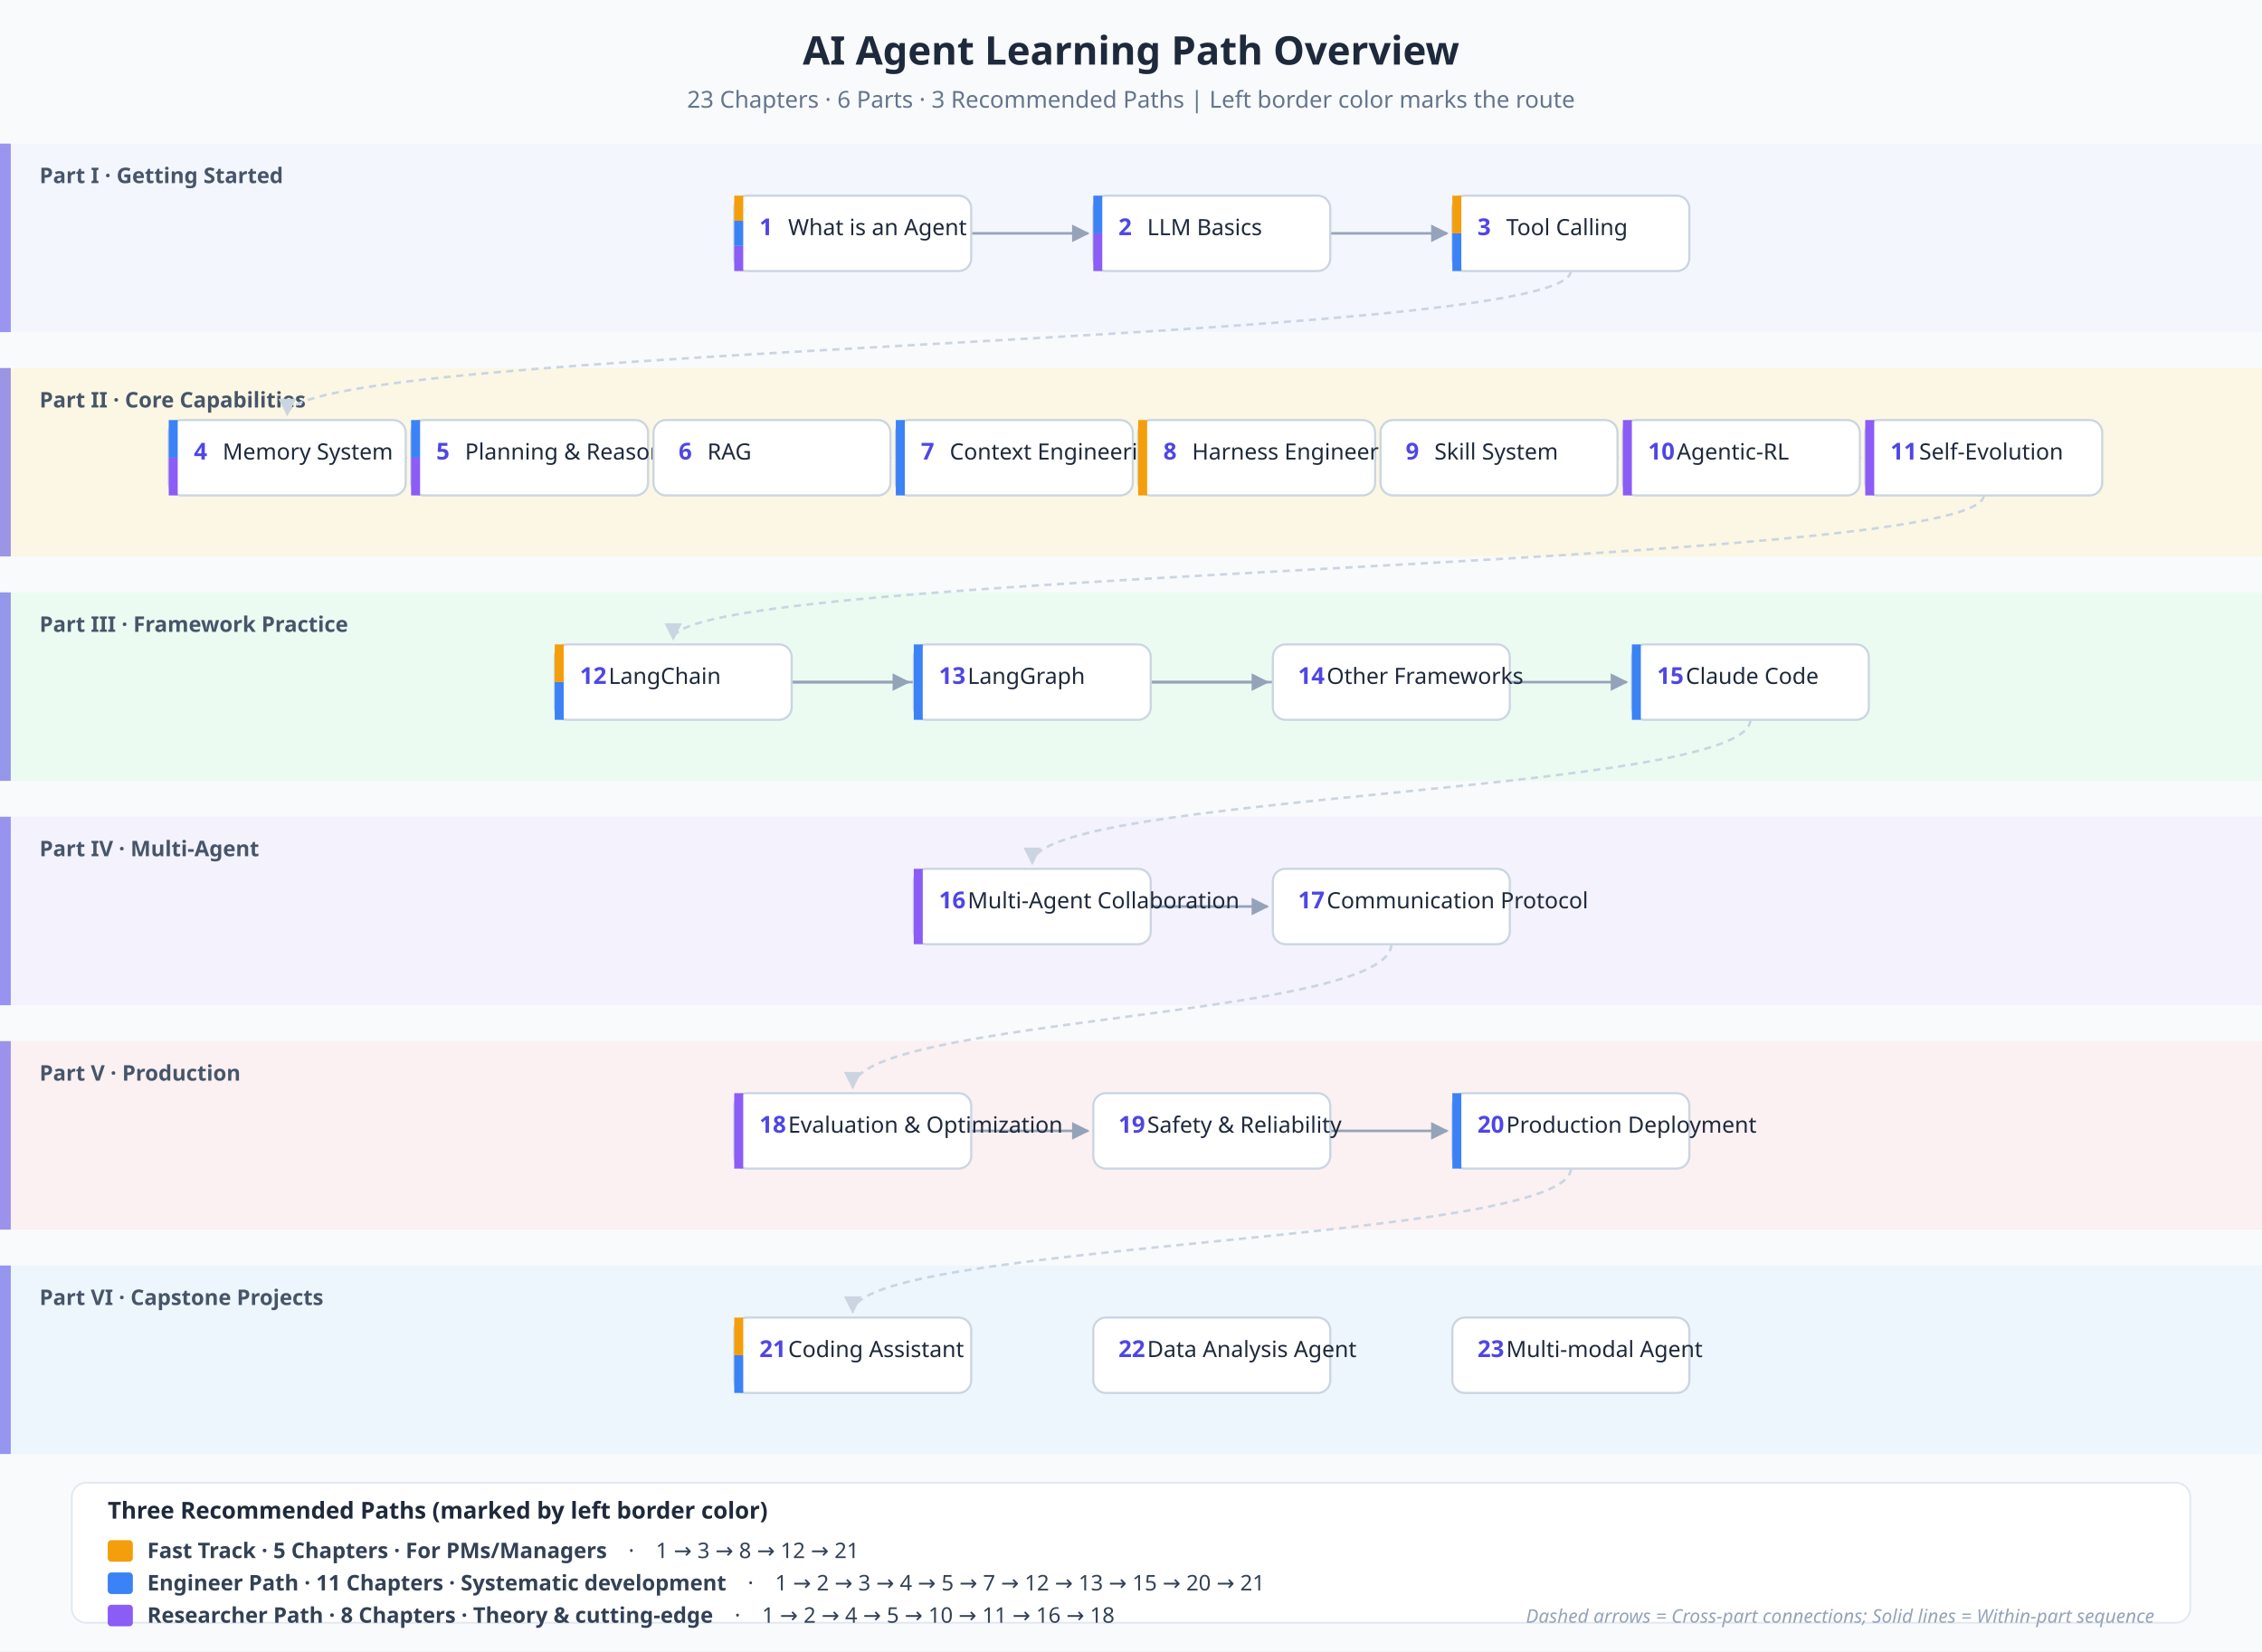
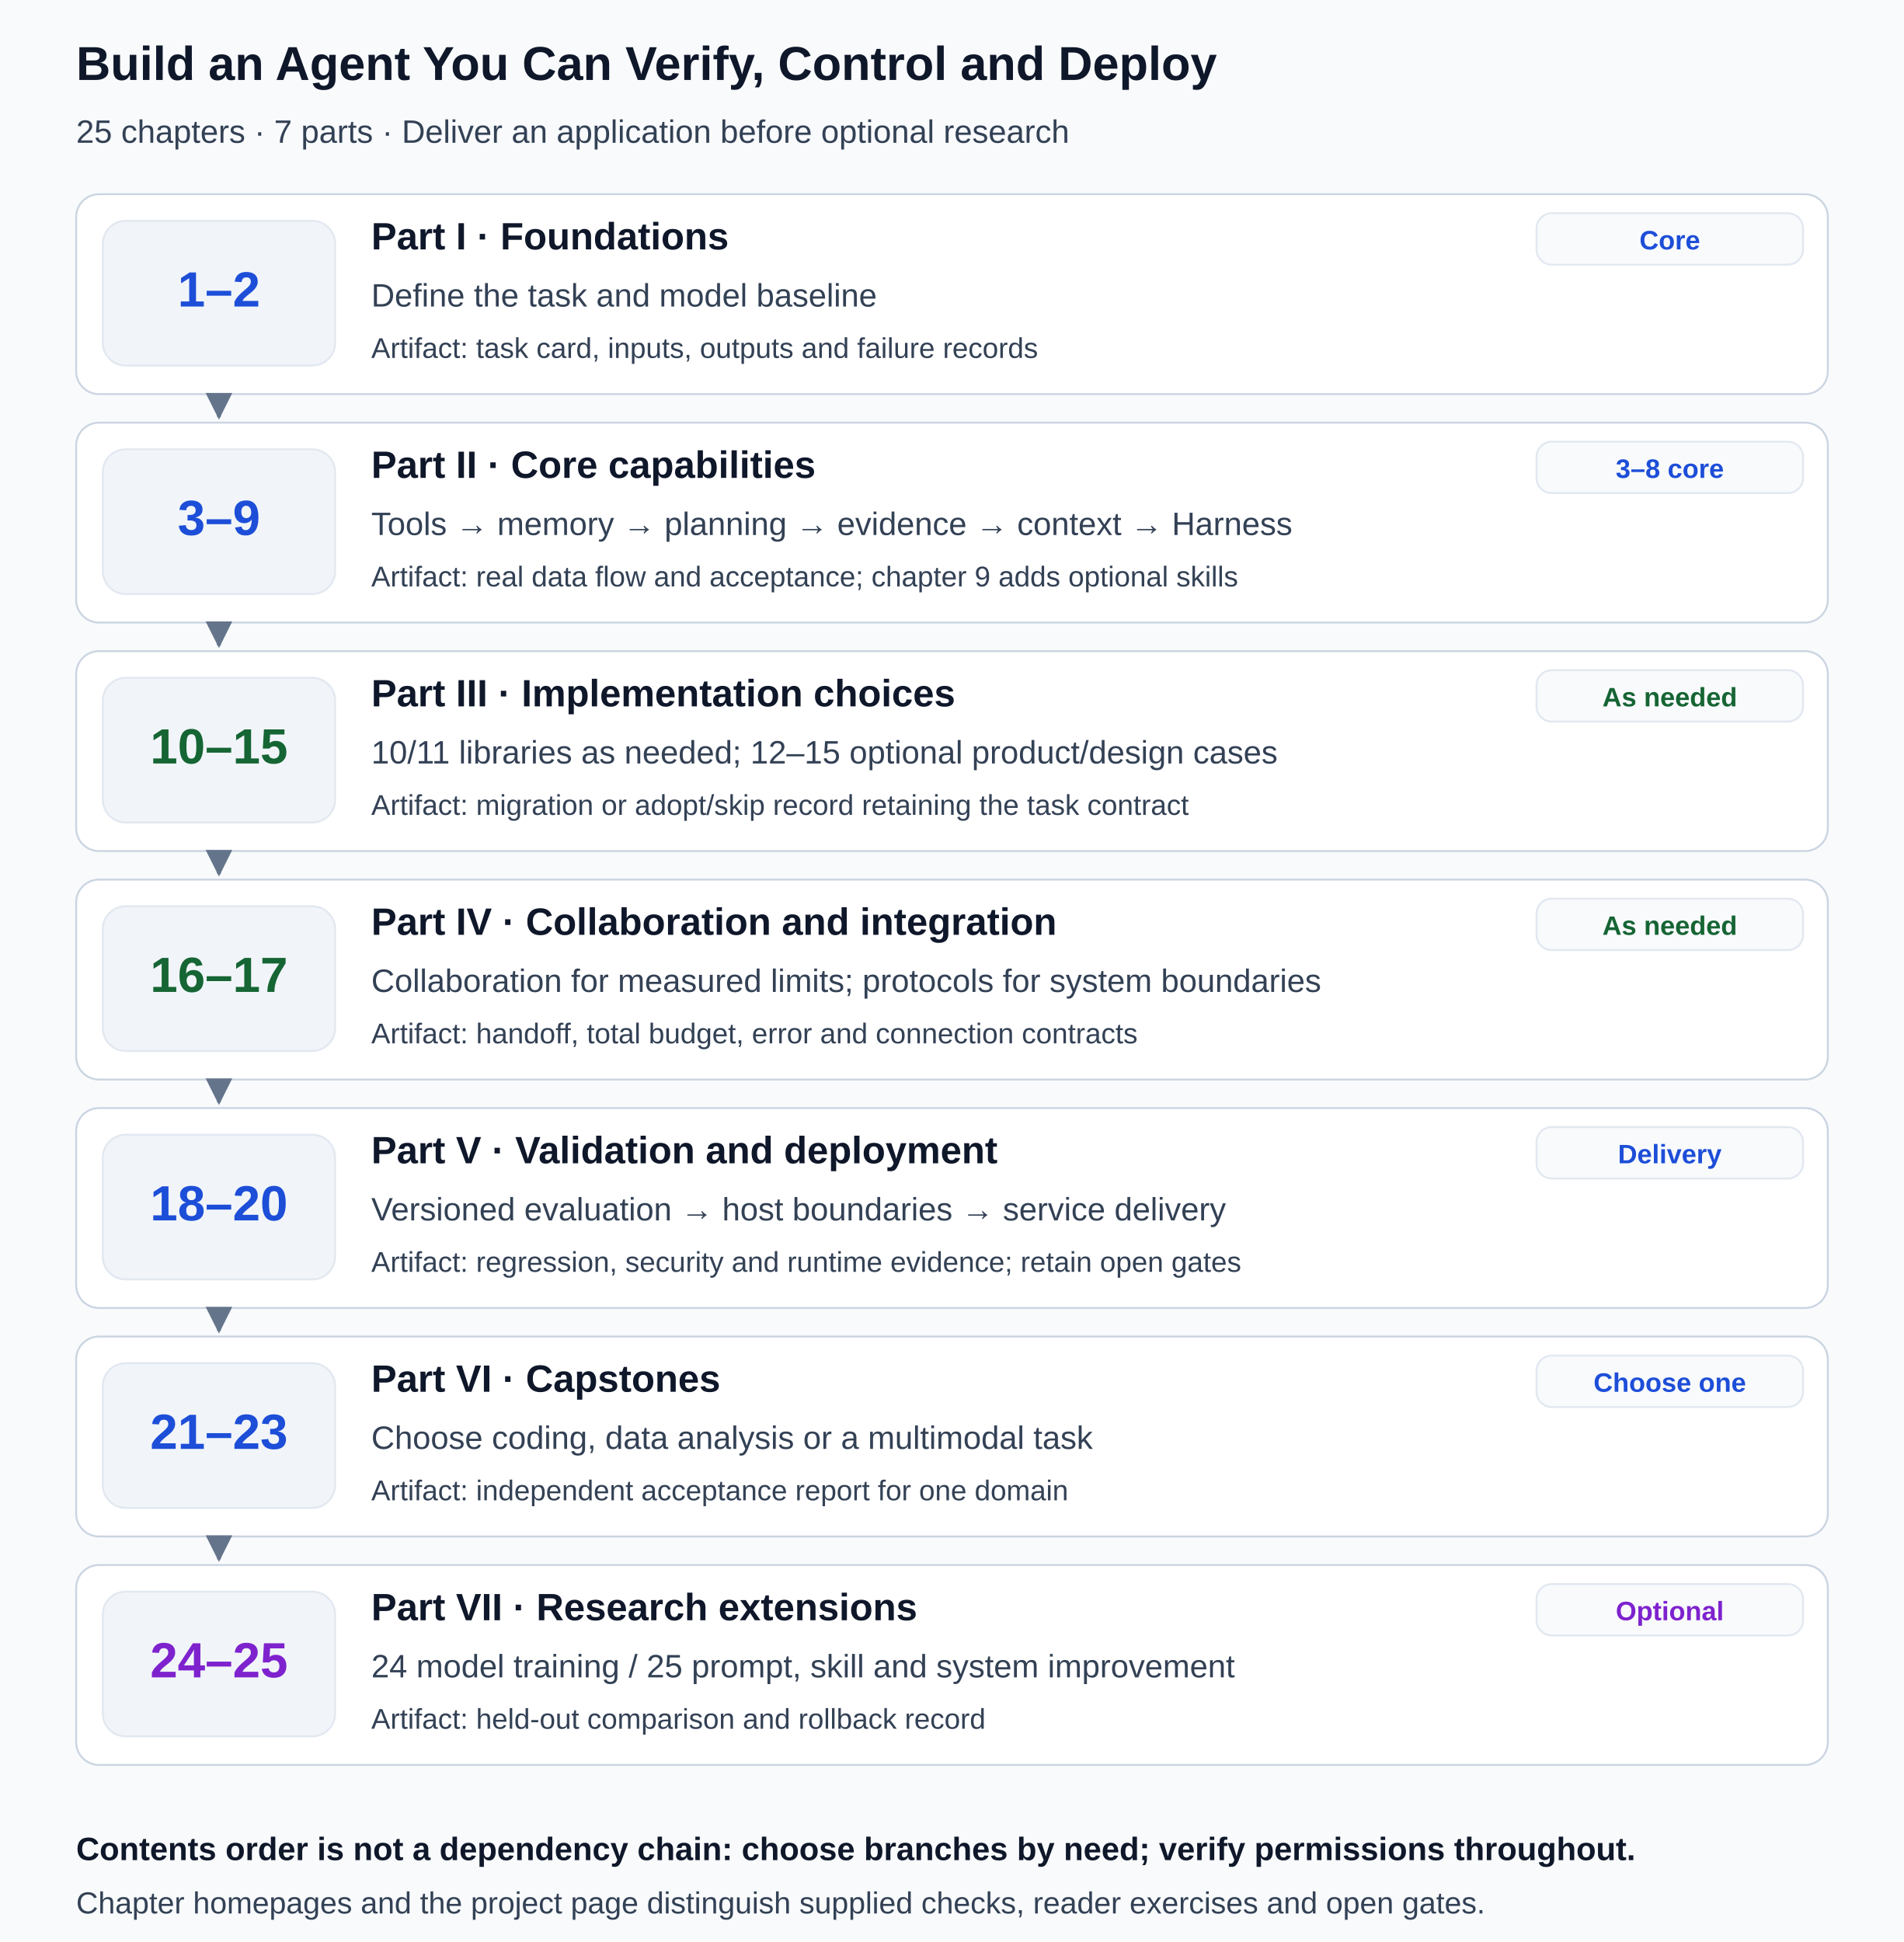
- <svg xmlns="http://www.w3.org/2000/svg" viewBox="0 0 1260 920" font-family="PingFang SC, Microsoft YaHei, sans-serif">
-   <rect width="1260" height="920" fill="#f8fafc" />
-   <text x="630" y="36" text-anchor="middle" font-size="22" font-weight="700" fill="#1e293b">AI Agent Learning Path Overview</text>
-   <text x="630" y="60" text-anchor="middle" font-size="13" fill="#64748b">23 Chapters · 6 Parts · 3 Recommended Paths | Left border color marks the route</text>
-   <rect x="0" y="80" width="1260" height="105" fill="#eef2ff" opacity="0.45" />
-   <rect x="0" y="80" width="6" height="105" fill="#4f46e5" opacity="0.55" />
-   <text x="22" y="102" font-size="12" font-weight="600" fill="#475569">Part I · Getting Started</text>
-   <rect x="0" y="205" width="1260" height="105" fill="#fef3c7" opacity="0.45" />
-   <rect x="0" y="205" width="6" height="105" fill="#4f46e5" opacity="0.55" />
-   <text x="22" y="227" font-size="12" font-weight="600" fill="#475569">Part II · Core Capabilities</text>
-   <rect x="0" y="330" width="1260" height="105" fill="#dcfce7" opacity="0.45" />
-   <rect x="0" y="330" width="6" height="105" fill="#4f46e5" opacity="0.55" />
-   <text x="22" y="352" font-size="12" font-weight="600" fill="#475569">Part III · Framework Practice</text>
-   <rect x="0" y="455" width="1260" height="105" fill="#ede9fe" opacity="0.45" />
-   <rect x="0" y="455" width="6" height="105" fill="#4f46e5" opacity="0.55" />
-   <text x="22" y="477" font-size="12" font-weight="600" fill="#475569">Part IV · Multi-Agent</text>
-   <rect x="0" y="580" width="1260" height="105" fill="#ffe4e6" opacity="0.45" />
-   <rect x="0" y="580" width="6" height="105" fill="#4f46e5" opacity="0.55" />
-   <text x="22" y="602" font-size="12" font-weight="600" fill="#475569">Part V · Production</text>
-   <rect x="0" y="705" width="1260" height="105" fill="#e0f2fe" opacity="0.45" />
-   <rect x="0" y="705" width="6" height="105" fill="#4f46e5" opacity="0.55" />
-   <text x="22" y="727" font-size="12" font-weight="600" fill="#475569">Part VI · Capstone Projects</text>
+ <svg xmlns="http://www.w3.org/2000/svg" viewBox="0 0 1000 1020" width="1000" height="1020" role="img" font-family="Arial, 'PingFang SC', 'Microsoft YaHei', sans-serif">
+   <rect width="1000" height="1020" fill="#f8fafc" />
  <defs>
-     <marker id="arr" viewBox="0 0 10 10" refX="9" refY="5" markerWidth="7" markerHeight="7" orient="auto">
-       <path d="M0,0 L10,5 L0,10 z" fill="#94a3b8" />
-     </marker>
-     <marker id="arrc" viewBox="0 0 10 10" refX="9" refY="5" markerWidth="7" markerHeight="7" orient="auto">
-       <path d="M0,0 L10,5 L0,10 z" fill="#cbd5e1" />
+     <marker id="arrow" viewBox="0 0 10 10" refX="9" refY="5" markerWidth="7" markerHeight="7" orient="auto">
+       <path d="M0,0 L10,5 L0,10z" fill="#64748b" />
    </marker>
  </defs>
-   <line x1="541" y1="130" x2="606" y2="130" stroke="#94a3b8" stroke-width="1.4" marker-end="url(#arr)" />
-   <line x1="741" y1="130" x2="806" y2="130" stroke="#94a3b8" stroke-width="1.4" marker-end="url(#arr)" />
-   <line x1="226" y1="255" x2="226" y2="255" stroke="#94a3b8" stroke-width="1.4" marker-end="url(#arr)" />
-   <line x1="361" y1="255" x2="361" y2="255" stroke="#94a3b8" stroke-width="1.4" marker-end="url(#arr)" />
-   <line x1="496" y1="255" x2="496" y2="255" stroke="#94a3b8" stroke-width="1.4" marker-end="url(#arr)" />
-   <line x1="631" y1="255" x2="631" y2="255" stroke="#94a3b8" stroke-width="1.4" marker-end="url(#arr)" />
-   <line x1="766" y1="255" x2="766" y2="255" stroke="#94a3b8" stroke-width="1.4" marker-end="url(#arr)" />
-   <line x1="901" y1="255" x2="901" y2="255" stroke="#94a3b8" stroke-width="1.4" marker-end="url(#arr)" />
-   <line x1="1036" y1="255" x2="1036" y2="255" stroke="#94a3b8" stroke-width="1.4" marker-end="url(#arr)" />
-   <line x1="441" y1="380" x2="506" y2="380" stroke="#94a3b8" stroke-width="1.4" marker-end="url(#arr)" />
-   <line x1="641" y1="380" x2="706" y2="380" stroke="#94a3b8" stroke-width="1.4" marker-end="url(#arr)" />
-   <line x1="441" y1="380" x2="906" y2="380" stroke="#94a3b8" stroke-width="1.4" marker-end="url(#arr)" />
-   <line x1="641" y1="505" x2="706" y2="505" stroke="#94a3b8" stroke-width="1.4" marker-end="url(#arr)" />
-   <line x1="541" y1="630" x2="606" y2="630" stroke="#94a3b8" stroke-width="1.4" marker-end="url(#arr)" />
-   <line x1="741" y1="630" x2="806" y2="630" stroke="#94a3b8" stroke-width="1.4" marker-end="url(#arr)" />
-   <path d="M875,151 C875,192 160,192 160,231" fill="none" stroke="#cbd5e1" stroke-width="1.4" stroke-dasharray="4 3" marker-end="url(#arrc)" />
-   <path d="M1105,276 C1105,317 375,317 375,356" fill="none" stroke="#cbd5e1" stroke-width="1.4" stroke-dasharray="4 3" marker-end="url(#arrc)" />
-   <path d="M975,401 C975,442 575,442 575,481" fill="none" stroke="#cbd5e1" stroke-width="1.4" stroke-dasharray="4 3" marker-end="url(#arrc)" />
-   <path d="M775,526 C775,567 475,567 475,606" fill="none" stroke="#cbd5e1" stroke-width="1.4" stroke-dasharray="4 3" marker-end="url(#arrc)" />
-   <path d="M875,651 C875,692 475,692 475,731" fill="none" stroke="#cbd5e1" stroke-width="1.4" stroke-dasharray="4 3" marker-end="url(#arrc)" />
-   <rect x="409" y="109" width="132" height="42" rx="7" fill="#ffffff" stroke="#cbd5e1" stroke-width="1.2" />
-   <rect x="409" y="109.0" width="5" height="14.0" fill="#f59e0b" />
-   <rect x="409" y="123.0" width="5" height="14.0" fill="#3b82f6" />
-   <rect x="409" y="137.0" width="5" height="14.0" fill="#8b5cf6" />
-   <text x="423" y="131" font-size="13" font-weight="700" fill="#4f46e5">1</text>
-   <text x="439" y="131" font-size="12.5" fill="#1e293b">What is an Agent</text>
-   <rect x="609" y="109" width="132" height="42" rx="7" fill="#ffffff" stroke="#cbd5e1" stroke-width="1.2" />
-   <rect x="609" y="109.0" width="5" height="21.0" fill="#3b82f6" />
-   <rect x="609" y="130.0" width="5" height="21.0" fill="#8b5cf6" />
-   <text x="623" y="131" font-size="13" font-weight="700" fill="#4f46e5">2</text>
-   <text x="639" y="131" font-size="12.5" fill="#1e293b">LLM Basics</text>
-   <rect x="809" y="109" width="132" height="42" rx="7" fill="#ffffff" stroke="#cbd5e1" stroke-width="1.2" />
-   <rect x="809" y="109.0" width="5" height="21.0" fill="#f59e0b" />
-   <rect x="809" y="130.0" width="5" height="21.0" fill="#3b82f6" />
-   <text x="823" y="131" font-size="13" font-weight="700" fill="#4f46e5">3</text>
-   <text x="839" y="131" font-size="12.5" fill="#1e293b">Tool Calling</text>
-   <rect x="94" y="234" width="132" height="42" rx="7" fill="#ffffff" stroke="#cbd5e1" stroke-width="1.2" />
-   <rect x="94" y="234.0" width="5" height="21.0" fill="#3b82f6" />
-   <rect x="94" y="255.0" width="5" height="21.0" fill="#8b5cf6" />
-   <text x="108" y="256" font-size="13" font-weight="700" fill="#4f46e5">4</text>
-   <text x="124" y="256" font-size="12.5" fill="#1e293b">Memory System</text>
-   <rect x="229" y="234" width="132" height="42" rx="7" fill="#ffffff" stroke="#cbd5e1" stroke-width="1.2" />
-   <rect x="229" y="234.0" width="5" height="21.0" fill="#3b82f6" />
-   <rect x="229" y="255.0" width="5" height="21.0" fill="#8b5cf6" />
-   <text x="243" y="256" font-size="13" font-weight="700" fill="#4f46e5">5</text>
-   <text x="259" y="256" font-size="12.5" fill="#1e293b">Planning &amp; Reasoning</text>
-   <rect x="364" y="234" width="132" height="42" rx="7" fill="#ffffff" stroke="#cbd5e1" stroke-width="1.2" />
-   <text x="378" y="256" font-size="13" font-weight="700" fill="#4f46e5">6</text>
-   <text x="394" y="256" font-size="12.5" fill="#1e293b">RAG</text>
-   <rect x="499" y="234" width="132" height="42" rx="7" fill="#ffffff" stroke="#cbd5e1" stroke-width="1.2" />
-   <rect x="499" y="234.0" width="5" height="42.0" fill="#3b82f6" />
-   <text x="513" y="256" font-size="13" font-weight="700" fill="#4f46e5">7</text>
-   <text x="529" y="256" font-size="12.5" fill="#1e293b">Context Engineering</text>
-   <rect x="634" y="234" width="132" height="42" rx="7" fill="#ffffff" stroke="#cbd5e1" stroke-width="1.2" />
-   <rect x="634" y="234.0" width="5" height="42.0" fill="#f59e0b" />
-   <text x="648" y="256" font-size="13" font-weight="700" fill="#4f46e5">8</text>
-   <text x="664" y="256" font-size="12.5" fill="#1e293b">Harness Engineering</text>
-   <rect x="769" y="234" width="132" height="42" rx="7" fill="#ffffff" stroke="#cbd5e1" stroke-width="1.2" />
-   <text x="783" y="256" font-size="13" font-weight="700" fill="#4f46e5">9</text>
-   <text x="799" y="256" font-size="12.5" fill="#1e293b">Skill System</text>
-   <rect x="904" y="234" width="132" height="42" rx="7" fill="#ffffff" stroke="#cbd5e1" stroke-width="1.2" />
-   <rect x="904" y="234.0" width="5" height="42.0" fill="#8b5cf6" />
-   <text x="918" y="256" font-size="13" font-weight="700" fill="#4f46e5">10</text>
-   <text x="934" y="256" font-size="12.5" fill="#1e293b">Agentic-RL</text>
-   <rect x="1039" y="234" width="132" height="42" rx="7" fill="#ffffff" stroke="#cbd5e1" stroke-width="1.2" />
-   <rect x="1039" y="234.0" width="5" height="42.0" fill="#8b5cf6" />
-   <text x="1053" y="256" font-size="13" font-weight="700" fill="#4f46e5">11</text>
-   <text x="1069" y="256" font-size="12.5" fill="#1e293b">Self-Evolution</text>
-   <rect x="309" y="359" width="132" height="42" rx="7" fill="#ffffff" stroke="#cbd5e1" stroke-width="1.2" />
-   <rect x="309" y="359.0" width="5" height="21.0" fill="#f59e0b" />
-   <rect x="309" y="380.0" width="5" height="21.0" fill="#3b82f6" />
-   <text x="323" y="381" font-size="13" font-weight="700" fill="#4f46e5">12</text>
-   <text x="339" y="381" font-size="12.5" fill="#1e293b">LangChain</text>
-   <rect x="509" y="359" width="132" height="42" rx="7" fill="#ffffff" stroke="#cbd5e1" stroke-width="1.2" />
-   <rect x="509" y="359.0" width="5" height="42.0" fill="#3b82f6" />
-   <text x="523" y="381" font-size="13" font-weight="700" fill="#4f46e5">13</text>
-   <text x="539" y="381" font-size="12.5" fill="#1e293b">LangGraph</text>
-   <rect x="709" y="359" width="132" height="42" rx="7" fill="#ffffff" stroke="#cbd5e1" stroke-width="1.2" />
-   <text x="723" y="381" font-size="13" font-weight="700" fill="#4f46e5">14</text>
-   <text x="739" y="381" font-size="12.5" fill="#1e293b">Other Frameworks</text>
-   <rect x="909" y="359" width="132" height="42" rx="7" fill="#ffffff" stroke="#cbd5e1" stroke-width="1.2" />
-   <rect x="909" y="359.0" width="5" height="42.0" fill="#3b82f6" />
-   <text x="923" y="381" font-size="13" font-weight="700" fill="#4f46e5">15</text>
-   <text x="939" y="381" font-size="12.5" fill="#1e293b">Claude Code</text>
-   <rect x="509" y="484" width="132" height="42" rx="7" fill="#ffffff" stroke="#cbd5e1" stroke-width="1.2" />
-   <rect x="509" y="484.0" width="5" height="42.0" fill="#8b5cf6" />
-   <text x="523" y="506" font-size="13" font-weight="700" fill="#4f46e5">16</text>
-   <text x="539" y="506" font-size="12.5" fill="#1e293b">Multi-Agent Collaboration</text>
-   <rect x="709" y="484" width="132" height="42" rx="7" fill="#ffffff" stroke="#cbd5e1" stroke-width="1.2" />
-   <text x="723" y="506" font-size="13" font-weight="700" fill="#4f46e5">17</text>
-   <text x="739" y="506" font-size="12.5" fill="#1e293b">Communication Protocol</text>
-   <rect x="409" y="609" width="132" height="42" rx="7" fill="#ffffff" stroke="#cbd5e1" stroke-width="1.2" />
-   <rect x="409" y="609.0" width="5" height="42.0" fill="#8b5cf6" />
-   <text x="423" y="631" font-size="13" font-weight="700" fill="#4f46e5">18</text>
-   <text x="439" y="631" font-size="12.5" fill="#1e293b">Evaluation &amp; Optimization</text>
-   <rect x="609" y="609" width="132" height="42" rx="7" fill="#ffffff" stroke="#cbd5e1" stroke-width="1.2" />
-   <text x="623" y="631" font-size="13" font-weight="700" fill="#4f46e5">19</text>
-   <text x="639" y="631" font-size="12.5" fill="#1e293b">Safety &amp; Reliability</text>
-   <rect x="809" y="609" width="132" height="42" rx="7" fill="#ffffff" stroke="#cbd5e1" stroke-width="1.2" />
-   <rect x="809" y="609.0" width="5" height="42.0" fill="#3b82f6" />
-   <text x="823" y="631" font-size="13" font-weight="700" fill="#4f46e5">20</text>
-   <text x="839" y="631" font-size="12.5" fill="#1e293b">Production Deployment</text>
-   <rect x="409" y="734" width="132" height="42" rx="7" fill="#ffffff" stroke="#cbd5e1" stroke-width="1.2" />
-   <rect x="409" y="734.0" width="5" height="21.0" fill="#f59e0b" />
-   <rect x="409" y="755.0" width="5" height="21.0" fill="#3b82f6" />
-   <text x="423" y="756" font-size="13" font-weight="700" fill="#4f46e5">21</text>
-   <text x="439" y="756" font-size="12.5" fill="#1e293b">Coding Assistant</text>
-   <rect x="609" y="734" width="132" height="42" rx="7" fill="#ffffff" stroke="#cbd5e1" stroke-width="1.2" />
-   <text x="623" y="756" font-size="13" font-weight="700" fill="#4f46e5">22</text>
-   <text x="639" y="756" font-size="12.5" fill="#1e293b">Data Analysis Agent</text>
-   <rect x="809" y="734" width="132" height="42" rx="7" fill="#ffffff" stroke="#cbd5e1" stroke-width="1.2" />
-   <text x="823" y="756" font-size="13" font-weight="700" fill="#4f46e5">23</text>
-   <text x="839" y="756" font-size="12.5" fill="#1e293b">Multi-modal Agent</text>
-   <rect x="40" y="826" width="1180" height="78" rx="8" fill="#ffffff" stroke="#e2e8f0" />
-   <text x="60" y="846" font-size="13" font-weight="700" fill="#1e293b">Three Recommended Paths (marked by left border color)</text>
-   <rect x="60" y="858" width="14" height="12" rx="2" fill="#f59e0b" />
-   <text x="82" y="868" font-size="12" fill="#334155">
-     <tspan font-weight="600">Fast Track · 5 Chapters · For PMs/Managers</tspan>　·　1 → 3 → 8 → 12 → 21</text>
-   <rect x="60" y="876" width="14" height="12" rx="2" fill="#3b82f6" />
-   <text x="82" y="886" font-size="12" fill="#334155">
-     <tspan font-weight="600">Engineer Path · 11 Chapters · Systematic development</tspan>　·　1 → 2 → 3 → 4 → 5 → 7 → 12 → 13 → 15 → 20 → 21</text>
-   <rect x="60" y="894" width="14" height="12" rx="2" fill="#8b5cf6" />
-   <text x="82" y="904" font-size="12" fill="#334155">
-     <tspan font-weight="600">Researcher Path · 8 Chapters · Theory &amp; cutting-edge</tspan>　·　1 → 2 → 4 → 5 → 10 → 11 → 16 → 18</text>
-   <text x="1200" y="904" text-anchor="end" font-size="10.5" fill="#94a3b8" font-style="italic">Dashed arrows = Cross-part connections; Solid lines = Within-part sequence</text>
+   <text x="40" y="42" font-size="25" fill="#0f172a" font-weight="700">Build an Agent You Can Verify, Control and Deploy</text>
+   <text x="40" y="75" font-size="17" fill="#334155" font-weight="400">25 chapters · 7 parts · Deliver an application before optional research</text>
+   <rect x="40" y="102" width="920" height="105" rx="12" fill="#fff" stroke="#cbd5e1" />
+   <rect x="54" y="116" width="122" height="76" rx="12" fill="#f1f5f9" stroke="#e2e8f0" />
+   <text x="115" y="161" font-size="26" fill="#1d4ed8" font-weight="700" text-anchor="middle">1–2</text>
+   <text x="195" y="131" font-size="20" fill="#0f172a" font-weight="700">Part I · Foundations</text>
+   <text x="195" y="161" font-size="17" fill="#334155" font-weight="400">Define the task and model baseline</text>
+   <text x="195" y="188" font-size="15" fill="#334155" font-weight="400">Artifact: task card, inputs, outputs and failure records</text>
+   <rect x="807" y="112" width="140" height="27" rx="8" fill="#f8fafc" stroke="#e2e8f0" />
+   <text x="877" y="131" font-size="14" fill="#1d4ed8" font-weight="600" text-anchor="middle">Core</text>
+   <line x1="115" y1="208" x2="115" y2="219" stroke="#64748b" stroke-width="2" marker-end="url(#arrow)" stroke-dasharray="5 4" />
+   <rect x="40" y="222" width="920" height="105" rx="12" fill="#fff" stroke="#cbd5e1" />
+   <rect x="54" y="236" width="122" height="76" rx="12" fill="#f1f5f9" stroke="#e2e8f0" />
+   <text x="115" y="281" font-size="26" fill="#1d4ed8" font-weight="700" text-anchor="middle">3–9</text>
+   <text x="195" y="251" font-size="20" fill="#0f172a" font-weight="700">Part II · Core capabilities</text>
+   <text x="195" y="281" font-size="17" fill="#334155" font-weight="400">Tools → memory → planning → evidence → context → Harness</text>
+   <text x="195" y="308" font-size="15" fill="#334155" font-weight="400">Artifact: real data flow and acceptance; chapter 9 adds optional skills</text>
+   <rect x="807" y="232" width="140" height="27" rx="8" fill="#f8fafc" stroke="#e2e8f0" />
+   <text x="877" y="251" font-size="14" fill="#1d4ed8" font-weight="600" text-anchor="middle">3–8 core</text>
+   <line x1="115" y1="328" x2="115" y2="339" stroke="#64748b" stroke-width="2" marker-end="url(#arrow)" stroke-dasharray="5 4" />
+   <rect x="40" y="342" width="920" height="105" rx="12" fill="#fff" stroke="#cbd5e1" />
+   <rect x="54" y="356" width="122" height="76" rx="12" fill="#f1f5f9" stroke="#e2e8f0" />
+   <text x="115" y="401" font-size="26" fill="#166534" font-weight="700" text-anchor="middle">10–15</text>
+   <text x="195" y="371" font-size="20" fill="#0f172a" font-weight="700">Part III · Implementation choices</text>
+   <text x="195" y="401" font-size="17" fill="#334155" font-weight="400">10/11 libraries as needed; 12–15 optional product/design cases</text>
+   <text x="195" y="428" font-size="15" fill="#334155" font-weight="400">Artifact: migration or adopt/skip record retaining the task contract</text>
+   <rect x="807" y="352" width="140" height="27" rx="8" fill="#f8fafc" stroke="#e2e8f0" />
+   <text x="877" y="371" font-size="14" fill="#166534" font-weight="600" text-anchor="middle">As needed</text>
+   <line x1="115" y1="448" x2="115" y2="459" stroke="#64748b" stroke-width="2" marker-end="url(#arrow)" stroke-dasharray="5 4" />
+   <rect x="40" y="462" width="920" height="105" rx="12" fill="#fff" stroke="#cbd5e1" />
+   <rect x="54" y="476" width="122" height="76" rx="12" fill="#f1f5f9" stroke="#e2e8f0" />
+   <text x="115" y="521" font-size="26" fill="#166534" font-weight="700" text-anchor="middle">16–17</text>
+   <text x="195" y="491" font-size="20" fill="#0f172a" font-weight="700">Part IV · Collaboration and integration</text>
+   <text x="195" y="521" font-size="17" fill="#334155" font-weight="400">Collaboration for measured limits; protocols for system boundaries</text>
+   <text x="195" y="548" font-size="15" fill="#334155" font-weight="400">Artifact: handoff, total budget, error and connection contracts</text>
+   <rect x="807" y="472" width="140" height="27" rx="8" fill="#f8fafc" stroke="#e2e8f0" />
+   <text x="877" y="491" font-size="14" fill="#166534" font-weight="600" text-anchor="middle">As needed</text>
+   <line x1="115" y1="568" x2="115" y2="579" stroke="#64748b" stroke-width="2" marker-end="url(#arrow)" stroke-dasharray="5 4" />
+   <rect x="40" y="582" width="920" height="105" rx="12" fill="#fff" stroke="#cbd5e1" />
+   <rect x="54" y="596" width="122" height="76" rx="12" fill="#f1f5f9" stroke="#e2e8f0" />
+   <text x="115" y="641" font-size="26" fill="#1d4ed8" font-weight="700" text-anchor="middle">18–20</text>
+   <text x="195" y="611" font-size="20" fill="#0f172a" font-weight="700">Part V · Validation and deployment</text>
+   <text x="195" y="641" font-size="17" fill="#334155" font-weight="400">Versioned evaluation → host boundaries → service delivery</text>
+   <text x="195" y="668" font-size="15" fill="#334155" font-weight="400">Artifact: regression, security and runtime evidence; retain open gates</text>
+   <rect x="807" y="592" width="140" height="27" rx="8" fill="#f8fafc" stroke="#e2e8f0" />
+   <text x="877" y="611" font-size="14" fill="#1d4ed8" font-weight="600" text-anchor="middle">Delivery</text>
+   <line x1="115" y1="688" x2="115" y2="699" stroke="#64748b" stroke-width="2" marker-end="url(#arrow)" stroke-dasharray="5 4" />
+   <rect x="40" y="702" width="920" height="105" rx="12" fill="#fff" stroke="#cbd5e1" />
+   <rect x="54" y="716" width="122" height="76" rx="12" fill="#f1f5f9" stroke="#e2e8f0" />
+   <text x="115" y="761" font-size="26" fill="#1d4ed8" font-weight="700" text-anchor="middle">21–23</text>
+   <text x="195" y="731" font-size="20" fill="#0f172a" font-weight="700">Part VI · Capstones</text>
+   <text x="195" y="761" font-size="17" fill="#334155" font-weight="400">Choose coding, data analysis or a multimodal task</text>
+   <text x="195" y="788" font-size="15" fill="#334155" font-weight="400">Artifact: independent acceptance report for one domain</text>
+   <rect x="807" y="712" width="140" height="27" rx="8" fill="#f8fafc" stroke="#e2e8f0" />
+   <text x="877" y="731" font-size="14" fill="#1d4ed8" font-weight="600" text-anchor="middle">Choose one</text>
+   <line x1="115" y1="808" x2="115" y2="819" stroke="#64748b" stroke-width="2" marker-end="url(#arrow)" stroke-dasharray="5 4" />
+   <rect x="40" y="822" width="920" height="105" rx="12" fill="#fff" stroke="#cbd5e1" />
+   <rect x="54" y="836" width="122" height="76" rx="12" fill="#f1f5f9" stroke="#e2e8f0" />
+   <text x="115" y="881" font-size="26" fill="#7e22ce" font-weight="700" text-anchor="middle">24–25</text>
+   <text x="195" y="851" font-size="20" fill="#0f172a" font-weight="700">Part VII · Research extensions</text>
+   <text x="195" y="881" font-size="17" fill="#334155" font-weight="400">24 model training / 25 prompt, skill and system improvement</text>
+   <text x="195" y="908" font-size="15" fill="#334155" font-weight="400">Artifact: held-out comparison and rollback record</text>
+   <rect x="807" y="832" width="140" height="27" rx="8" fill="#f8fafc" stroke="#e2e8f0" />
+   <text x="877" y="851" font-size="14" fill="#7e22ce" font-weight="600" text-anchor="middle">Optional</text>
+   <text x="40" y="977" font-size="17" fill="#0f172a" font-weight="600">Contents order is not a dependency chain: choose branches by need; verify permissions throughout.</text>
+   <text x="40" y="1005" font-size="16" fill="#334155" font-weight="400">Chapter homepages and the project page distinguish supplied checks, reader exercises and open gates.</text>
</svg>
